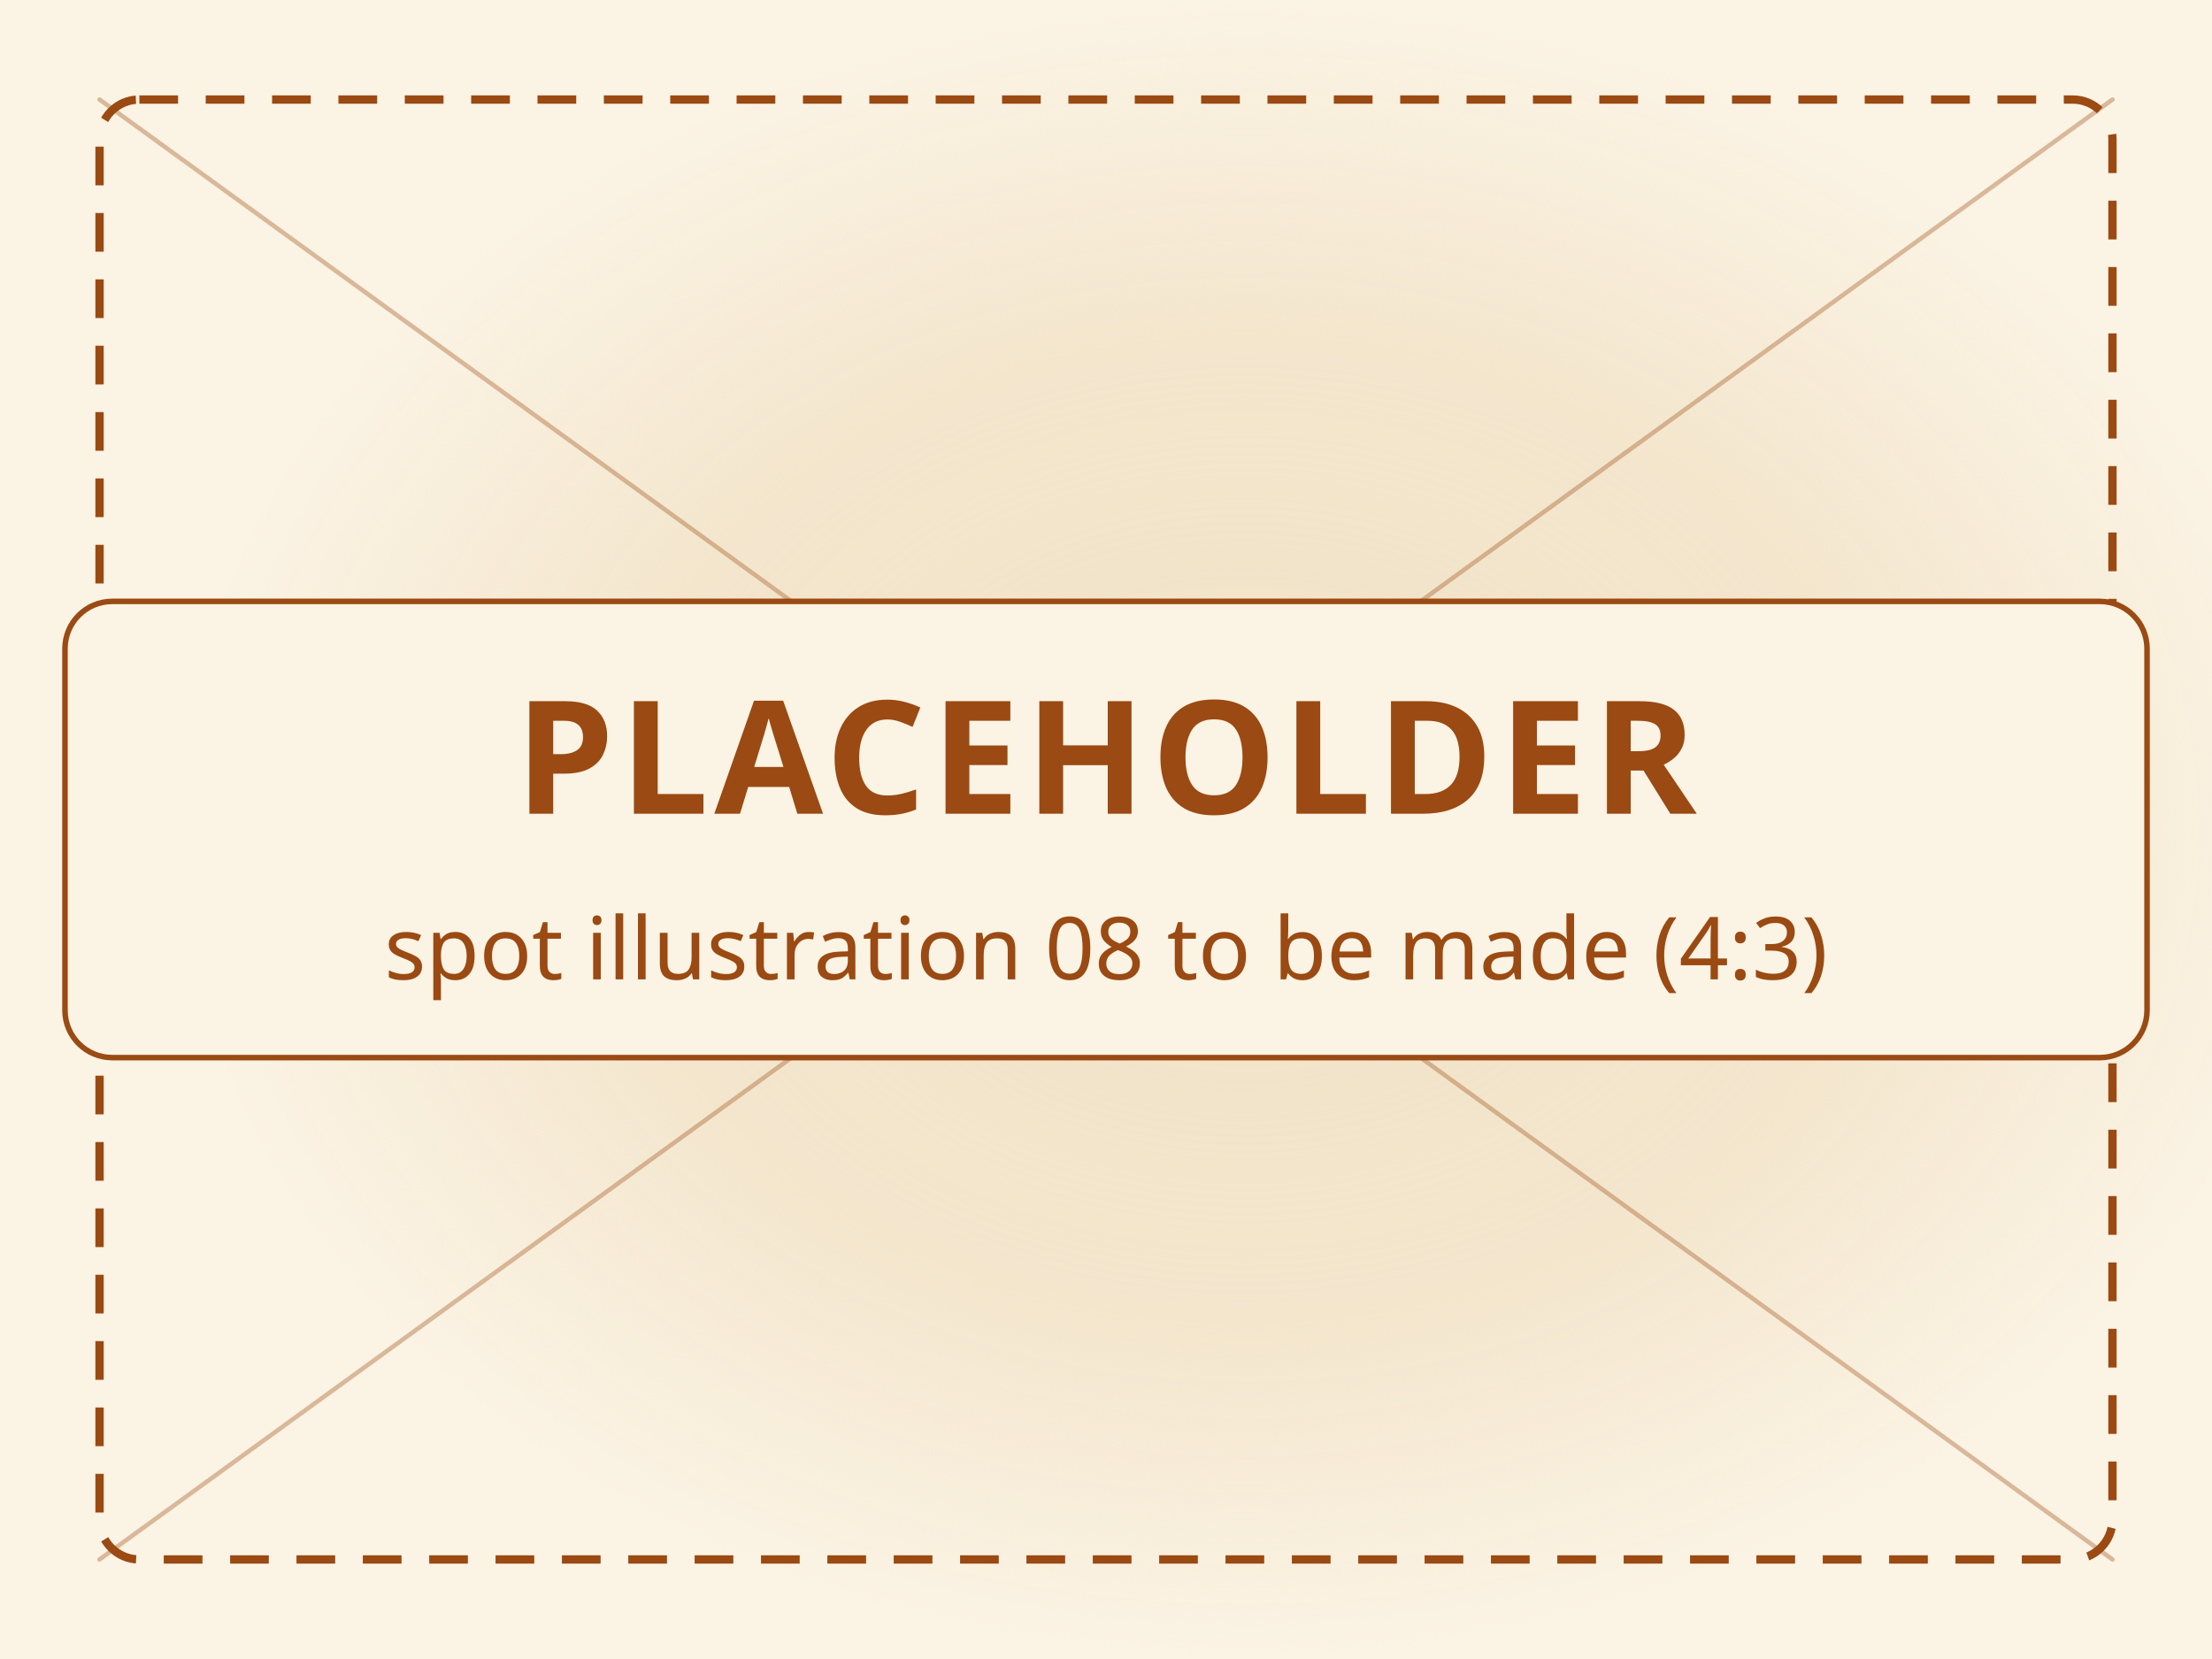
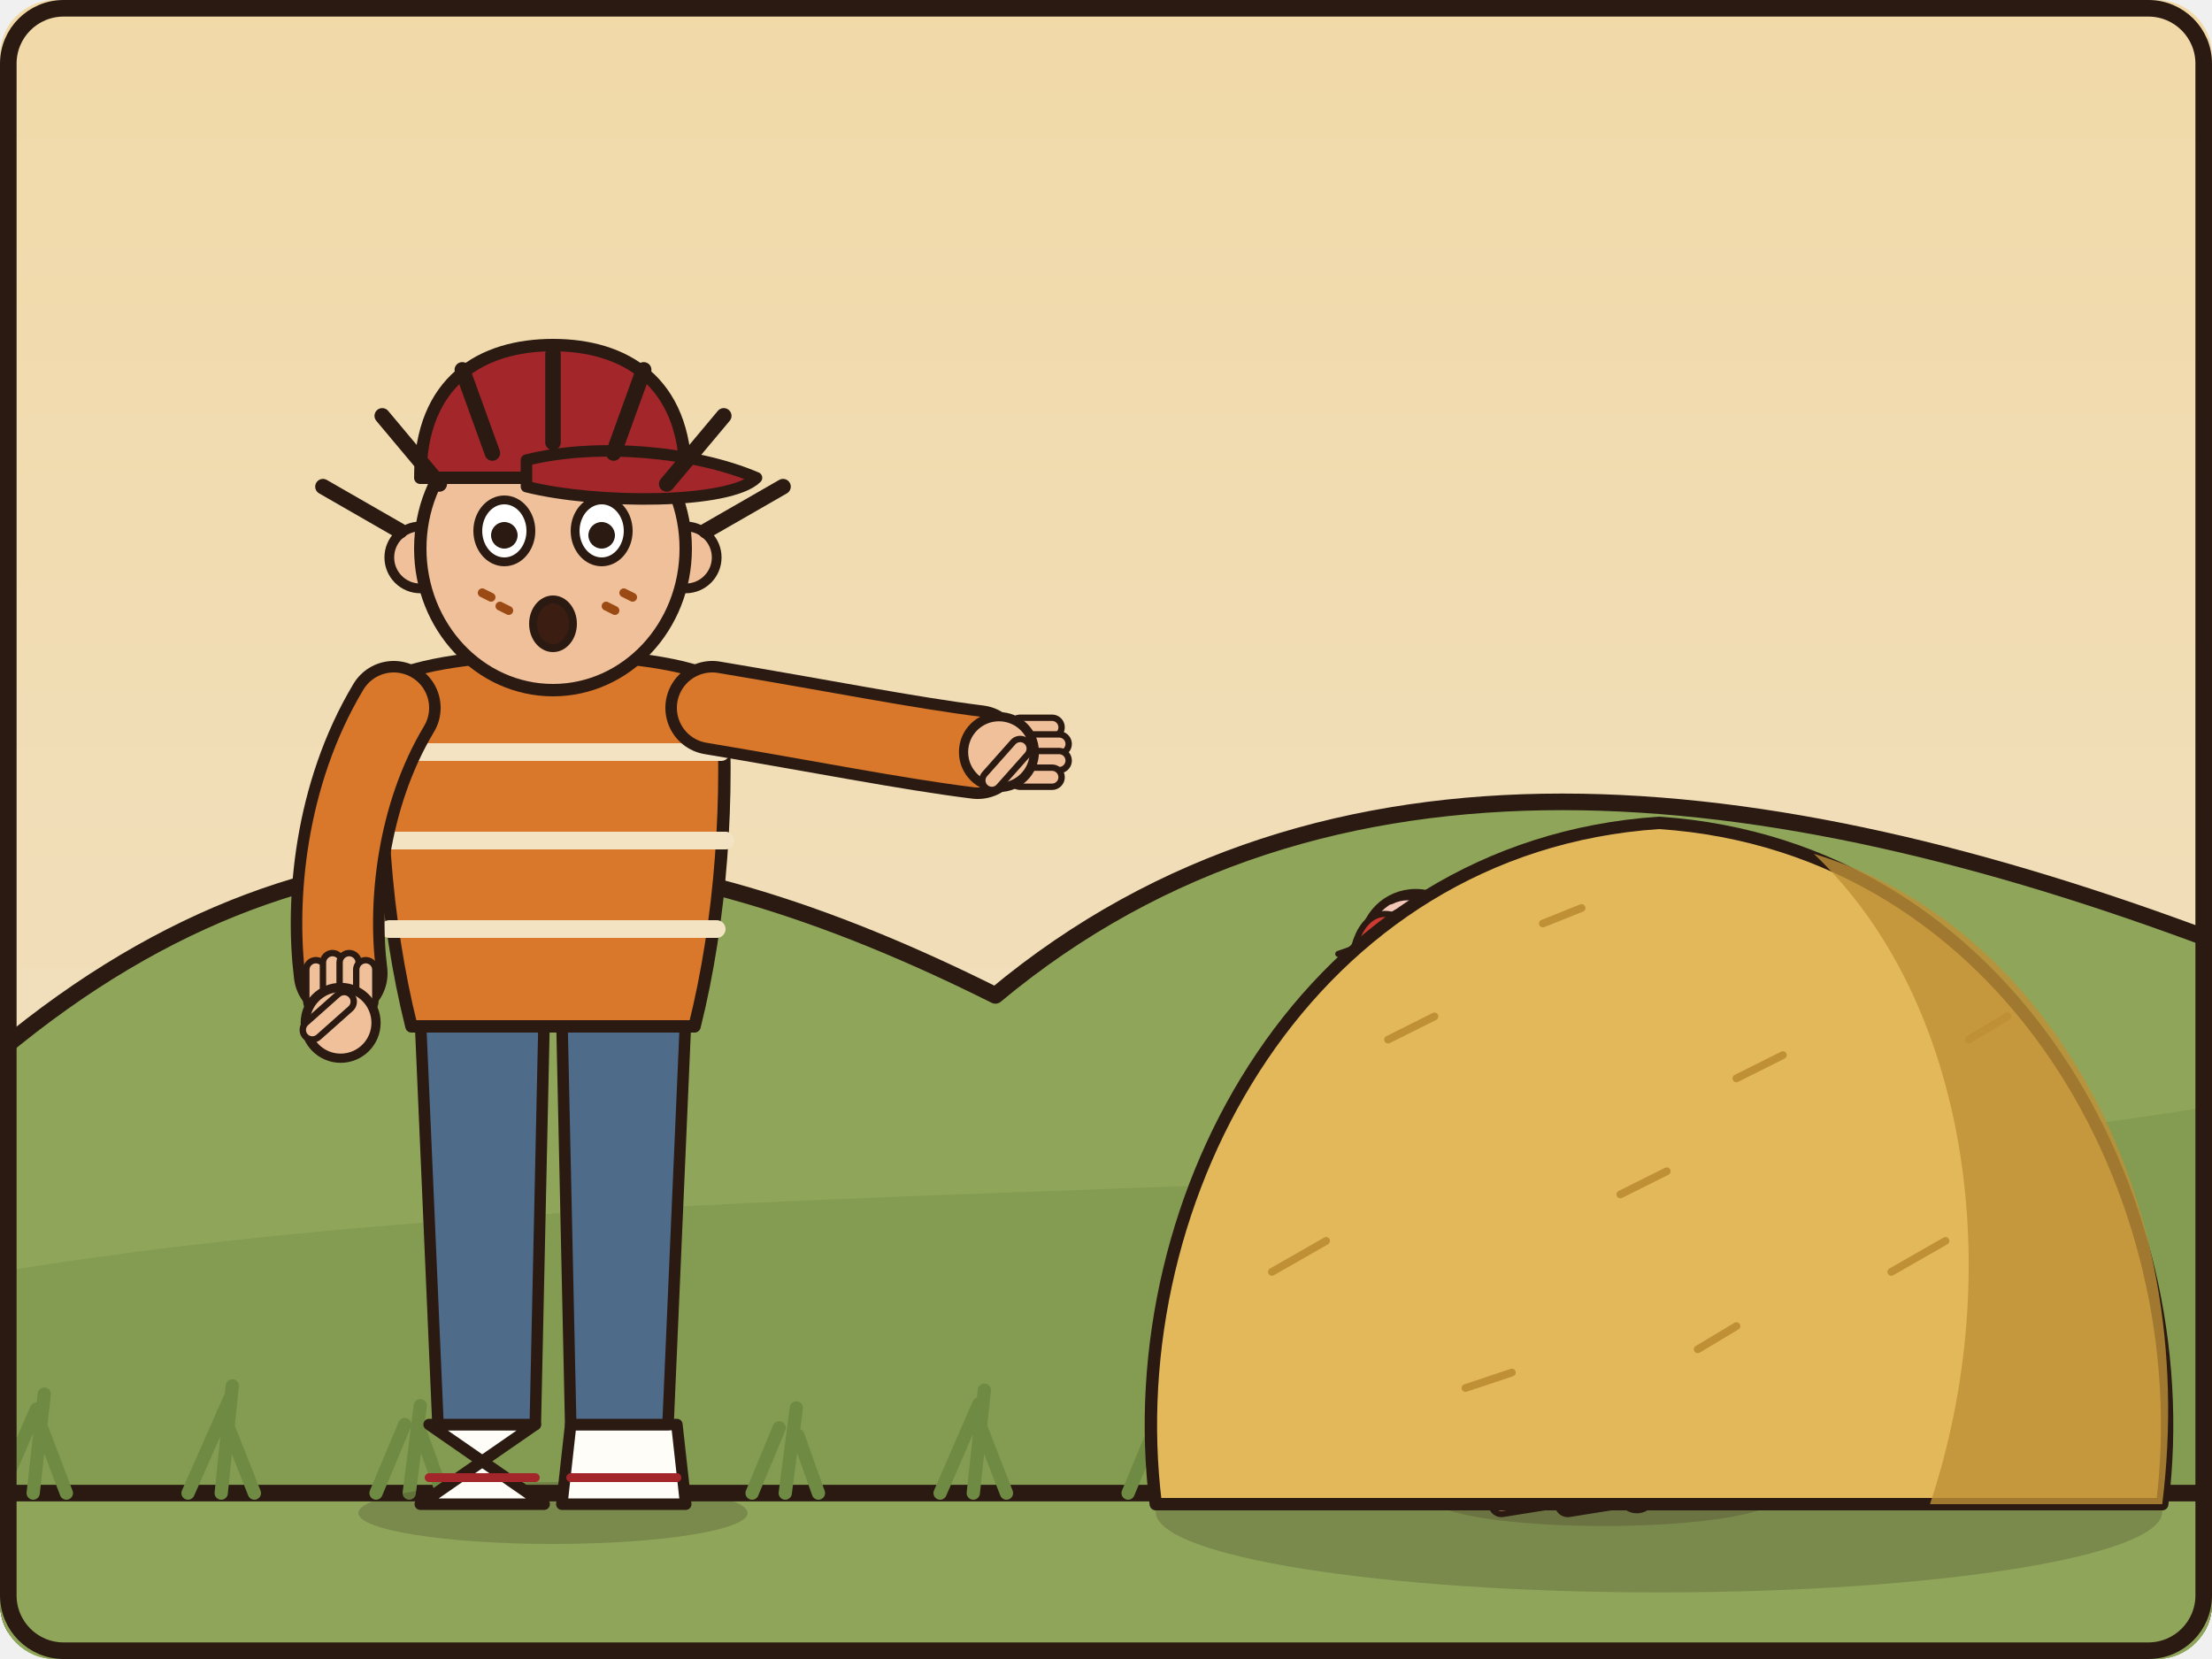
- <svg xmlns="http://www.w3.org/2000/svg" viewBox="0 0 800 600" role="img" aria-label="Placeholder spot art 08">
-   <rect x="0" y="0" width="800" height="600" fill="#fbf3e4" />
+ <svg xmlns="http://www.w3.org/2000/svg" viewBox="0 0 400 300" role="img" aria-label="The kid spots a turkey behind the haystack and yells for Dad">
  <defs>
-     <radialGradient id="phs08-glow" cx="50%" cy="50%" r="50%">
-       <stop offset="0" stop-color="#f1e2c6" />
-       <stop offset=".6" stop-color="#f1e2c6" stop-opacity=".75" />
-       <stop offset="1" stop-color="#f1e2c6" stop-opacity="0" />
-     </radialGradient>
+     <clipPath id="s8-c">
+       <rect width="400" height="300" rx="10" />
+     </clipPath>
  </defs>
-   <ellipse cx="450" cy="300" rx="384" ry="300" fill="url(#phs08-glow)" />
-   <rect x="36" y="36" width="728" height="528" rx="14.4" fill="none" stroke="#9a4a12" stroke-width="3" stroke-dasharray="14 10" />
-   <path d="M36 36L764 564M764 36L36 564" stroke="#9a4a12" stroke-width="1.6" fill="none" stroke-linecap="round" stroke-linejoin="round" opacity=".35" />
-   <rect x="23.5" y="217.5" width="753" height="165" rx="17.1" fill="#fbf3e4" stroke="#9a4a12" stroke-width="2" />
-   <text x="400" y="294.3" text-anchor="middle" font-family="Alegreya Sans, sans-serif" font-weight="700" font-size="57" letter-spacing="2" fill="#9a4a12">PLACEHOLDER</text>
-   <text x="400" y="354.2" text-anchor="middle" font-family="Alegreya Sans, sans-serif" font-size="31.4" fill="#9a4a12">spot illustration 08 to be made (4:3)</text>
+   <g clip-path="url(#s8-c)">
+     <defs>
+       <linearGradient id="s8-sky" x1="0" y1="0" x2="0" y2="1">
+         <stop offset="0" stop-color="#f1d9a8" />
+         <stop offset="1" stop-color="#f1e2c6" />
+       </linearGradient>
+     </defs>
+     <rect width="400" height="300" fill="url(#s8-sky)" />
+     <path d="M0 190C60 140 120 150 180 180C240 130 320 140 400 170V590H0Z" fill="#8fa65a" stroke="#2a1a12" stroke-width="3" stroke-linejoin="round" stroke-linecap="round" />
+     <path d="M0 230C120 210 280 220 400 200V590H0Z" fill="#6f8a43" opacity=".35" />
+     <rect x="0" y="270" width="400" height="30" fill="#8fa65a" />
+     <path d="M0 270H400" fill="none" stroke="#2a1a12" stroke-width="3" stroke-linecap="round" stroke-linejoin="round" />
+     <path d="M0 270l6.6 -15.2M6 270l2 -17.9M12 270l-4.9 -12.9M34 270l7.6 -17.2M40 270l2 -19.4M46 270l-5.7 -14.4M68 270l5.2 -12.4M74 270l2 -15.8M80 270l-3.9 -10.8M102 270l4.4 -10.8M108 270l2 -14.6M114 270l-3.3 -9.6M136 270l4.9 -11.8M142 270l2 -15.4M148 270l-3.7 -10.4M170 270l7 -16.1M176 270l2 -18.6M182 270l-5.3 -13.6M204 270l4.8 -11.6M210 270l2 -15.2M216 270l-3.6 -10.2M238 270l5.3 -12.6M244 270l2 -16M250 270l-4 -11M272 270l7.2 -16.4M278 270l2 -18.8M284 270l-5.4 -13.8M306 270l5.4 -12.7M312 270l2 -16M318 270l-4 -11M340 270l6.5 -15M346 270l2 -17.7M352 270l-4.9 -12.7M374 270l7.4 -16.7M380 270l2 -19.1M386 270l-5.5 -14.1" fill="none" stroke="#6f8a43" stroke-width="2.4" stroke-linecap="round" stroke-linejoin="round" />
+     <g transform="translate(290 270) scale(-0.5 0.5)">
+       <ellipse cx="0" cy="2" rx="62" ry="9.9" fill="#2a1a12" opacity="0.2" />
+       <path d="M-6.3 -47.4L-12 0" fill="none" stroke="#2a1a12" stroke-width="14.6" stroke-linecap="round" stroke-linejoin="round" />
+       <path d="M-6.3 -47.4L-12 0" fill="none" stroke="#a8604c" stroke-width="9" stroke-linecap="round" stroke-linejoin="round" />
+       <path d="M-12 0L18 1" fill="none" stroke="#2a1a12" stroke-width="9.4" stroke-linecap="round" stroke-linejoin="round" />
+       <path d="M-12 0L18 1" fill="none" stroke="#a8604c" stroke-width="5" stroke-linecap="round" stroke-linejoin="round" />
+       <path d="M-12 0L13 4" fill="none" stroke="#2a1a12" stroke-width="9.4" stroke-linecap="round" stroke-linejoin="round" />
+       <path d="M-12 0L13 4" fill="none" stroke="#a8604c" stroke-width="5" stroke-linecap="round" stroke-linejoin="round" />
+       <path d="M-12 0L9 -2" fill="none" stroke="#2a1a12" stroke-width="9.4" stroke-linecap="round" stroke-linejoin="round" />
+       <path d="M-12 0L9 -2" fill="none" stroke="#a8604c" stroke-width="5" stroke-linecap="round" stroke-linejoin="round" />
+       <path d="M-12 0L-25 1" fill="none" stroke="#2a1a12" stroke-width="9.4" stroke-linecap="round" stroke-linejoin="round" />
+       <path d="M-12 0L-25 1" fill="none" stroke="#a8604c" stroke-width="5" stroke-linecap="round" stroke-linejoin="round" />
+       <g transform="translate(0 0) rotate(-4 0 -100)">
+         <path d="M-54 -124C-84 -132 -112 -120 -128 -98C-136 -86 -138 -74 -134 -66C-128 -60 -122 -64 -118 -60C-112 -56 -106 -62 -100 -58C-92 -54 -86 -60 -80 -58C-72 -56 -64 -62 -56 -66Z" fill="#6e4128" stroke="#2a1a12" stroke-width="3" stroke-linejoin="round" stroke-linecap="round" />
+         <path d="M-118 -104C-126 -96 -132 -84 -134 -66C-128 -60 -122 -64 -118 -60C-112 -56 -106 -62 -100 -58C-102 -74 -108 -92 -118 -104Z" fill="#4c2a17" opacity=".95" />
+         <path d="M-58 -116C-86 -116 -110 -102 -124 -80M-58 -100C-82 -98 -102 -88 -112 -66M-58 -84C-74 -82 -88 -74 -94 -60" fill="none" stroke="#2a1a12" stroke-width="1.8" stroke-linecap="round" stroke-linejoin="round" opacity=".4" />
+       </g>
+       <path d="M15 -138.4C25 -162.4 50 -176 55 -194L76 -186C72 -170 51 -156.4 53 -134.4Z" fill="#f2c7b8" stroke="#2a1a12" stroke-width="3" stroke-linejoin="round" stroke-linecap="round" />
+       <circle cx="67.7" cy="-176.6" r="5" fill="#cf3b32" stroke="#2a1a12" stroke-width="1.8" />
+       <circle cx="63.2" cy="-169.8" r="4.5" fill="#cf3b32" stroke="#2a1a12" stroke-width="1.8" />
+       <circle cx="58.7" cy="-163.1" r="4" fill="#cf3b32" stroke="#2a1a12" stroke-width="1.8" />
+       <circle cx="54.2" cy="-156.3" r="3.5" fill="#cf3b32" stroke="#2a1a12" stroke-width="1.8" />
+       <g transform="translate(0 0) rotate(-4 0 -100)">
+         <path d="M-56 -120C-46 -154 -6 -164 28 -152C58 -142 76 -112 72 -84C68 -56 42 -40 8 -38C-26 -36 -54 -50 -62 -76C-66 -92 -62 -108 -56 -120Z" fill="#6e4128" stroke="#2a1a12" stroke-width="3.2" stroke-linejoin="round" stroke-linecap="round" />
+         <path d="M-62 -76C-54 -50 -26 -36 8 -38C42 -40 68 -56 72 -84C72 -78 70 -72 66 -66C52 -54 30 -48 6 -48C-24 -48 -46 -58 -58 -74C-60 -75 -61 -76 -62 -76Z" fill="#4c2a17" opacity=".85" />
+         <path d="M10 -128Q16 -121 22 -128M22 -128Q28 -121 34 -128M34 -128Q40 -121 46 -128M20 -112Q26 -105 32 -112M32 -112Q38 -105 44 -112M44 -112Q50 -105 56 -112M24 -96Q30 -89 36 -96M36 -96Q42 -89 48 -96M48 -96Q54 -89 60 -96M16 -80Q22 -73 28 -80M28 -80Q34 -73 40 -80M40 -80Q46 -73 52 -80M52 -80Q58 -73 64 -80M-36 -70Q-30 -63 -24 -70M-24 -70Q-18 -63 -12 -70M-12 -70Q-6 -63 0 -70M0 -70Q6 -63 12 -70" fill="none" stroke="#4c2a17" stroke-width="2.2" stroke-linecap="round" stroke-linejoin="round" opacity=".9" />
+         <path d="M18 -150C24 -142 28 -140 34 -146C36 -138 42 -134 50 -136C52 -130 58 -126 64 -128" fill="none" stroke="#2a1a12" stroke-width="2.4" stroke-linecap="round" stroke-linejoin="round" />
+         <path d="M-40 -122C-6 -132 26 -122 34 -100C38 -84 26 -70 6 -66C-14 -62 -36 -64 -58 -72C-64 -74 -66 -80 -62 -84C-56 -100 -50 -114 -40 -122Z" fill="#6e4128" stroke="#2a1a12" stroke-width="3" stroke-linejoin="round" stroke-linecap="round" />
+         <path d="M-58 -72C-36 -64 -14 -62 6 -66C26 -70 38 -84 34 -100C32 -90 22 -80 4 -76C-18 -72 -40 -74 -60 -80Z" fill="#4c2a17" />
+         <path d="M-58 -78C-50 -84 -44 -82 -40 -74M-42 -72C-34 -78 -28 -76 -24 -68M-26 -68C-18 -74 -12 -72 -8 -66" fill="none" stroke="#2a1a12" stroke-width="2.2" stroke-linecap="round" stroke-linejoin="round" opacity=".5" />
+       </g>
+       <path d="M15.7 -47L12 0" fill="none" stroke="#2a1a12" stroke-width="14.6" stroke-linecap="round" stroke-linejoin="round" />
+       <path d="M15.7 -47L12 0" fill="none" stroke="#d4866e" stroke-width="9" stroke-linecap="round" stroke-linejoin="round" />
+       <path d="M12 0L42 1" fill="none" stroke="#2a1a12" stroke-width="9.4" stroke-linecap="round" stroke-linejoin="round" />
+       <path d="M12 0L42 1" fill="none" stroke="#d4866e" stroke-width="5" stroke-linecap="round" stroke-linejoin="round" />
+       <path d="M12 0L37 4" fill="none" stroke="#2a1a12" stroke-width="9.4" stroke-linecap="round" stroke-linejoin="round" />
+       <path d="M12 0L37 4" fill="none" stroke="#d4866e" stroke-width="5" stroke-linecap="round" stroke-linejoin="round" />
+       <path d="M12 0L33 -2" fill="none" stroke="#2a1a12" stroke-width="9.4" stroke-linecap="round" stroke-linejoin="round" />
+       <path d="M12 0L33 -2" fill="none" stroke="#d4866e" stroke-width="5" stroke-linecap="round" stroke-linejoin="round" />
+       <path d="M12 0L-1 1" fill="none" stroke="#2a1a12" stroke-width="9.4" stroke-linecap="round" stroke-linejoin="round" />
+       <path d="M12 0L-1 1" fill="none" stroke="#d4866e" stroke-width="5" stroke-linecap="round" stroke-linejoin="round" />
+       <path d="M66 -188C78 -186 78 -170 71 -166C64 -168 62 -180 66 -188Z" fill="#cf3b32" stroke="#2a1a12" stroke-width="2.4" stroke-linejoin="round" stroke-linecap="round" />
+       <circle cx="68" cy="-198" r="19" fill="#f2c7b8" stroke="#2a1a12" stroke-width="3" />
+       <path d="M79 -201L96 -195L80 -191Z" fill="#efc66f" stroke="#2a1a12" stroke-width="2.2" stroke-linejoin="round" stroke-linecap="round" />
+       <path d="M76 -209C86 -212 92 -200 91.4 -185.7C88.4 -181.7 84 -186.4 84 -192.5C84 -202 81 -205 75 -204Z" fill="#cf3b32" stroke="#2a1a12" stroke-width="2.2" stroke-linejoin="round" stroke-linecap="round" />
+       <circle cx="71" cy="-202" r="9" fill="#fff" stroke="#2a1a12" stroke-width="2" />
+       <circle cx="72.6" cy="-202" r="4.3" fill="#2a1a12" />
+       <circle cx="71.2" cy="-203.6" r="1.2" fill="#fff" />
+       <path d="M65 -214Q71 -217 77 -214" fill="none" stroke="#2a1a12" stroke-width="2.2" stroke-linecap="round" stroke-linejoin="round" />
+     </g>
+     <g transform="translate(300 272) scale(0.7 0.7)">
+       <ellipse cx="0" cy="2" rx="130" ry="20.8" fill="#2a1a12" opacity="0.2" />
+       <path d="M-130 0C-140 -80 -90 -170 0 -176C90 -170 140 -80 130 0Z" fill="#e3b85a" stroke="#2a1a12" stroke-width="3.2" stroke-linejoin="round" stroke-linecap="round" />
+       <path d="M40 -168C100 -150 140 -80 130 0L70 0C90 -60 80 -130 40 -168Z" fill="#bf9036" opacity=".8" />
+       <path d="M-100 -60l14 -8M-70 -120l12 -6M-30 -150l10 -4M20 -110l12 -6M60 -60l14 -8M-50 -30l12 -4M10 -40l10 -6M-10 -80l12 -6M80 -120l10 -6" fill="none" stroke="#bf9036" stroke-width="2" stroke-linecap="round" stroke-linejoin="round" />
+     </g>
+     <g transform="translate(100 272) scale(0.8 0.8)">
+       <ellipse cx="0" cy="2" rx="44" ry="7" fill="#2a1a12" opacity="0.2" />
+       <path d="M-28 -18L-4 -18L-30 0L-2 0Z" fill="#fffdf7" stroke="#2a1a12" stroke-width="2.6" stroke-linejoin="round" stroke-linecap="round" />
+       <path d="M-28 -6H-4" fill="none" stroke="#a3262a" stroke-width="2" stroke-linecap="round" stroke-linejoin="round" />
+       <path d="M4 -18L28 -18L30 0L2 0Z" fill="#fffdf7" stroke="#2a1a12" stroke-width="2.6" stroke-linejoin="round" stroke-linecap="round" />
+       <path d="M4 -6H28" fill="none" stroke="#a3262a" stroke-width="2" stroke-linecap="round" stroke-linejoin="round" />
+       <path d="M-30 -110L-2 -110L-4 -18L-26 -18Z" fill="#4f6b8a" stroke="#2a1a12" stroke-width="2.6" stroke-linejoin="round" stroke-linecap="round" />
+       <path d="M2 -110L30 -110L26 -18L4 -18Z" fill="#4f6b8a" stroke="#2a1a12" stroke-width="2.6" stroke-linejoin="round" stroke-linecap="round" />
+       <path d="M-38 -186C-40 -160 -38 -132 -32 -108L32 -108C38 -132 40 -160 38 -186C24 -194 -24 -194 -38 -186Z" fill="#d9772a" stroke="#2a1a12" stroke-width="2.8" stroke-linejoin="round" stroke-linecap="round" />
+       <path d="M-38 -170H38M-39 -150H39M-37 -130H37" fill="none" stroke="#f3e3c3" stroke-width="4" stroke-linecap="round" stroke-linejoin="round" />
+       <path d="M-36 -180C-48 -160 -50 -136 -48 -120" fill="none" stroke="#2a1a12" stroke-width="21.2" stroke-linecap="round" stroke-linejoin="round" />
+       <path d="M-36 -180C-48 -160 -50 -136 -48 -120" fill="none" stroke="#d9772a" stroke-width="16" stroke-linecap="round" stroke-linejoin="round" />
+       <path d="M36 -180C60 -176 80 -172 96 -170" fill="none" stroke="#2a1a12" stroke-width="21.2" stroke-linecap="round" stroke-linejoin="round" />
+       <path d="M36 -180C60 -176 80 -172 96 -170" fill="none" stroke="#d9772a" stroke-width="16" stroke-linecap="round" stroke-linejoin="round" />
+       <g transform="translate(-48 -112) rotate(0) scale(0.8)">
+         <path d="M-7 -2v-9" fill="none" stroke="#2a1a12" stroke-width="7.2" stroke-linecap="round" stroke-linejoin="round" />
+         <path d="M-7 -2v-9" fill="none" stroke="#f0c09a" stroke-width="3.6" stroke-linecap="round" stroke-linejoin="round" />
+         <path d="M-2.3 -2v-11" fill="none" stroke="#2a1a12" stroke-width="7.2" stroke-linecap="round" stroke-linejoin="round" />
+         <path d="M-2.3 -2v-11" fill="none" stroke="#f0c09a" stroke-width="3.6" stroke-linecap="round" stroke-linejoin="round" />
+         <path d="M2.4 -2v-11" fill="none" stroke="#2a1a12" stroke-width="7.2" stroke-linecap="round" stroke-linejoin="round" />
+         <path d="M2.4 -2v-11" fill="none" stroke="#f0c09a" stroke-width="3.6" stroke-linecap="round" stroke-linejoin="round" />
+         <path d="M7.1 -2v-9" fill="none" stroke="#2a1a12" stroke-width="7.2" stroke-linecap="round" stroke-linejoin="round" />
+         <path d="M7.1 -2v-9" fill="none" stroke="#f0c09a" stroke-width="3.6" stroke-linecap="round" stroke-linejoin="round" />
+         <ellipse cx="0" cy="4" rx="10" ry="10" fill="#f0c09a" stroke="#2a1a12" stroke-width="2.6" />
+         <path d="M-8 6l9 -8" fill="none" stroke="#2a1a12" stroke-width="7.2" stroke-linecap="round" stroke-linejoin="round" />
+         <path d="M-8 6l9 -8" fill="none" stroke="#f0c09a" stroke-width="3.6" stroke-linecap="round" stroke-linejoin="round" />
+       </g>
+       <g transform="translate(104 -170) rotate(90) scale(0.8)">
+         <path d="M-7 -2v-9" fill="none" stroke="#2a1a12" stroke-width="7.2" stroke-linecap="round" stroke-linejoin="round" />
+         <path d="M-7 -2v-9" fill="none" stroke="#f0c09a" stroke-width="3.6" stroke-linecap="round" stroke-linejoin="round" />
+         <path d="M-2.3 -2v-11" fill="none" stroke="#2a1a12" stroke-width="7.2" stroke-linecap="round" stroke-linejoin="round" />
+         <path d="M-2.3 -2v-11" fill="none" stroke="#f0c09a" stroke-width="3.6" stroke-linecap="round" stroke-linejoin="round" />
+         <path d="M2.4 -2v-11" fill="none" stroke="#2a1a12" stroke-width="7.2" stroke-linecap="round" stroke-linejoin="round" />
+         <path d="M2.4 -2v-11" fill="none" stroke="#f0c09a" stroke-width="3.6" stroke-linecap="round" stroke-linejoin="round" />
+         <path d="M7.1 -2v-9" fill="none" stroke="#2a1a12" stroke-width="7.2" stroke-linecap="round" stroke-linejoin="round" />
+         <path d="M7.1 -2v-9" fill="none" stroke="#f0c09a" stroke-width="3.6" stroke-linecap="round" stroke-linejoin="round" />
+         <ellipse cx="0" cy="4" rx="10" ry="10" fill="#f0c09a" stroke="#2a1a12" stroke-width="2.6" />
+         <path d="M8 6l-9 -8" fill="none" stroke="#2a1a12" stroke-width="7.2" stroke-linecap="round" stroke-linejoin="round" />
+         <path d="M8 6l-9 -8" fill="none" stroke="#f0c09a" stroke-width="3.6" stroke-linecap="round" stroke-linejoin="round" />
+       </g>
+       <circle cx="-30" cy="-214" r="7" fill="#f0c09a" stroke="#2a1a12" stroke-width="2.2" />
+       <circle cx="30" cy="-214" r="7" fill="#f0c09a" stroke="#2a1a12" stroke-width="2.2" />
+       <ellipse cx="0" cy="-216" rx="30" ry="32" fill="#f0c09a" stroke="#2a1a12" stroke-width="2.8" />
+       <ellipse cx="-11" cy="-220" rx="6" ry="7" fill="#fff" stroke="#2a1a12" stroke-width="2" />
+       <circle cx="-11" cy="-219" r="3" fill="#2a1a12" />
+       <ellipse cx="11" cy="-220" rx="6" ry="7" fill="#fff" stroke="#2a1a12" stroke-width="2" />
+       <circle cx="11" cy="-219" r="3" fill="#2a1a12" />
+       <path d="M-16 -206l2 1M-12 -203l2 1M12 -203l2 1M16 -206l2 1" fill="none" stroke="#9a4a12" stroke-width="2" stroke-linecap="round" stroke-linejoin="round" />
+       <ellipse cx="0" cy="-199" rx="4.5" ry="5.5" fill="#3b1d12" stroke="#2a1a12" stroke-width="1.8" />
+       <path d="M-30 -232C-30 -254 -16 -262 0 -262C16 -262 30 -254 30 -232Z" fill="#a3262a" stroke="#2a1a12" stroke-width="2.8" stroke-linejoin="round" stroke-linecap="round" />
+       <path d="M-6 -236C10 -240 32 -238 46 -232C40 -226 10 -226 -6 -230Z" fill="#a3262a" stroke="#2a1a12" stroke-width="2.6" stroke-linejoin="round" stroke-linecap="round" />
+       <path d="M-34.6 -220L-52 -230M-25.7 -230.6L-38.6 -246M-13.7 -237.6L-20.5 -256.4M0 -240L0 -260M13.7 -237.6L20.5 -256.4M25.7 -230.6L38.6 -246M34.6 -220L52 -230" fill="none" stroke="#2a1a12" stroke-width="3.5" stroke-linecap="round" stroke-linejoin="round" />
+     </g>
+   </g>
+   <rect x="1.5" y="1.5" width="397" height="297" fill="none" stroke="#2a1a12" stroke-width="3" rx="10" />
</svg>
